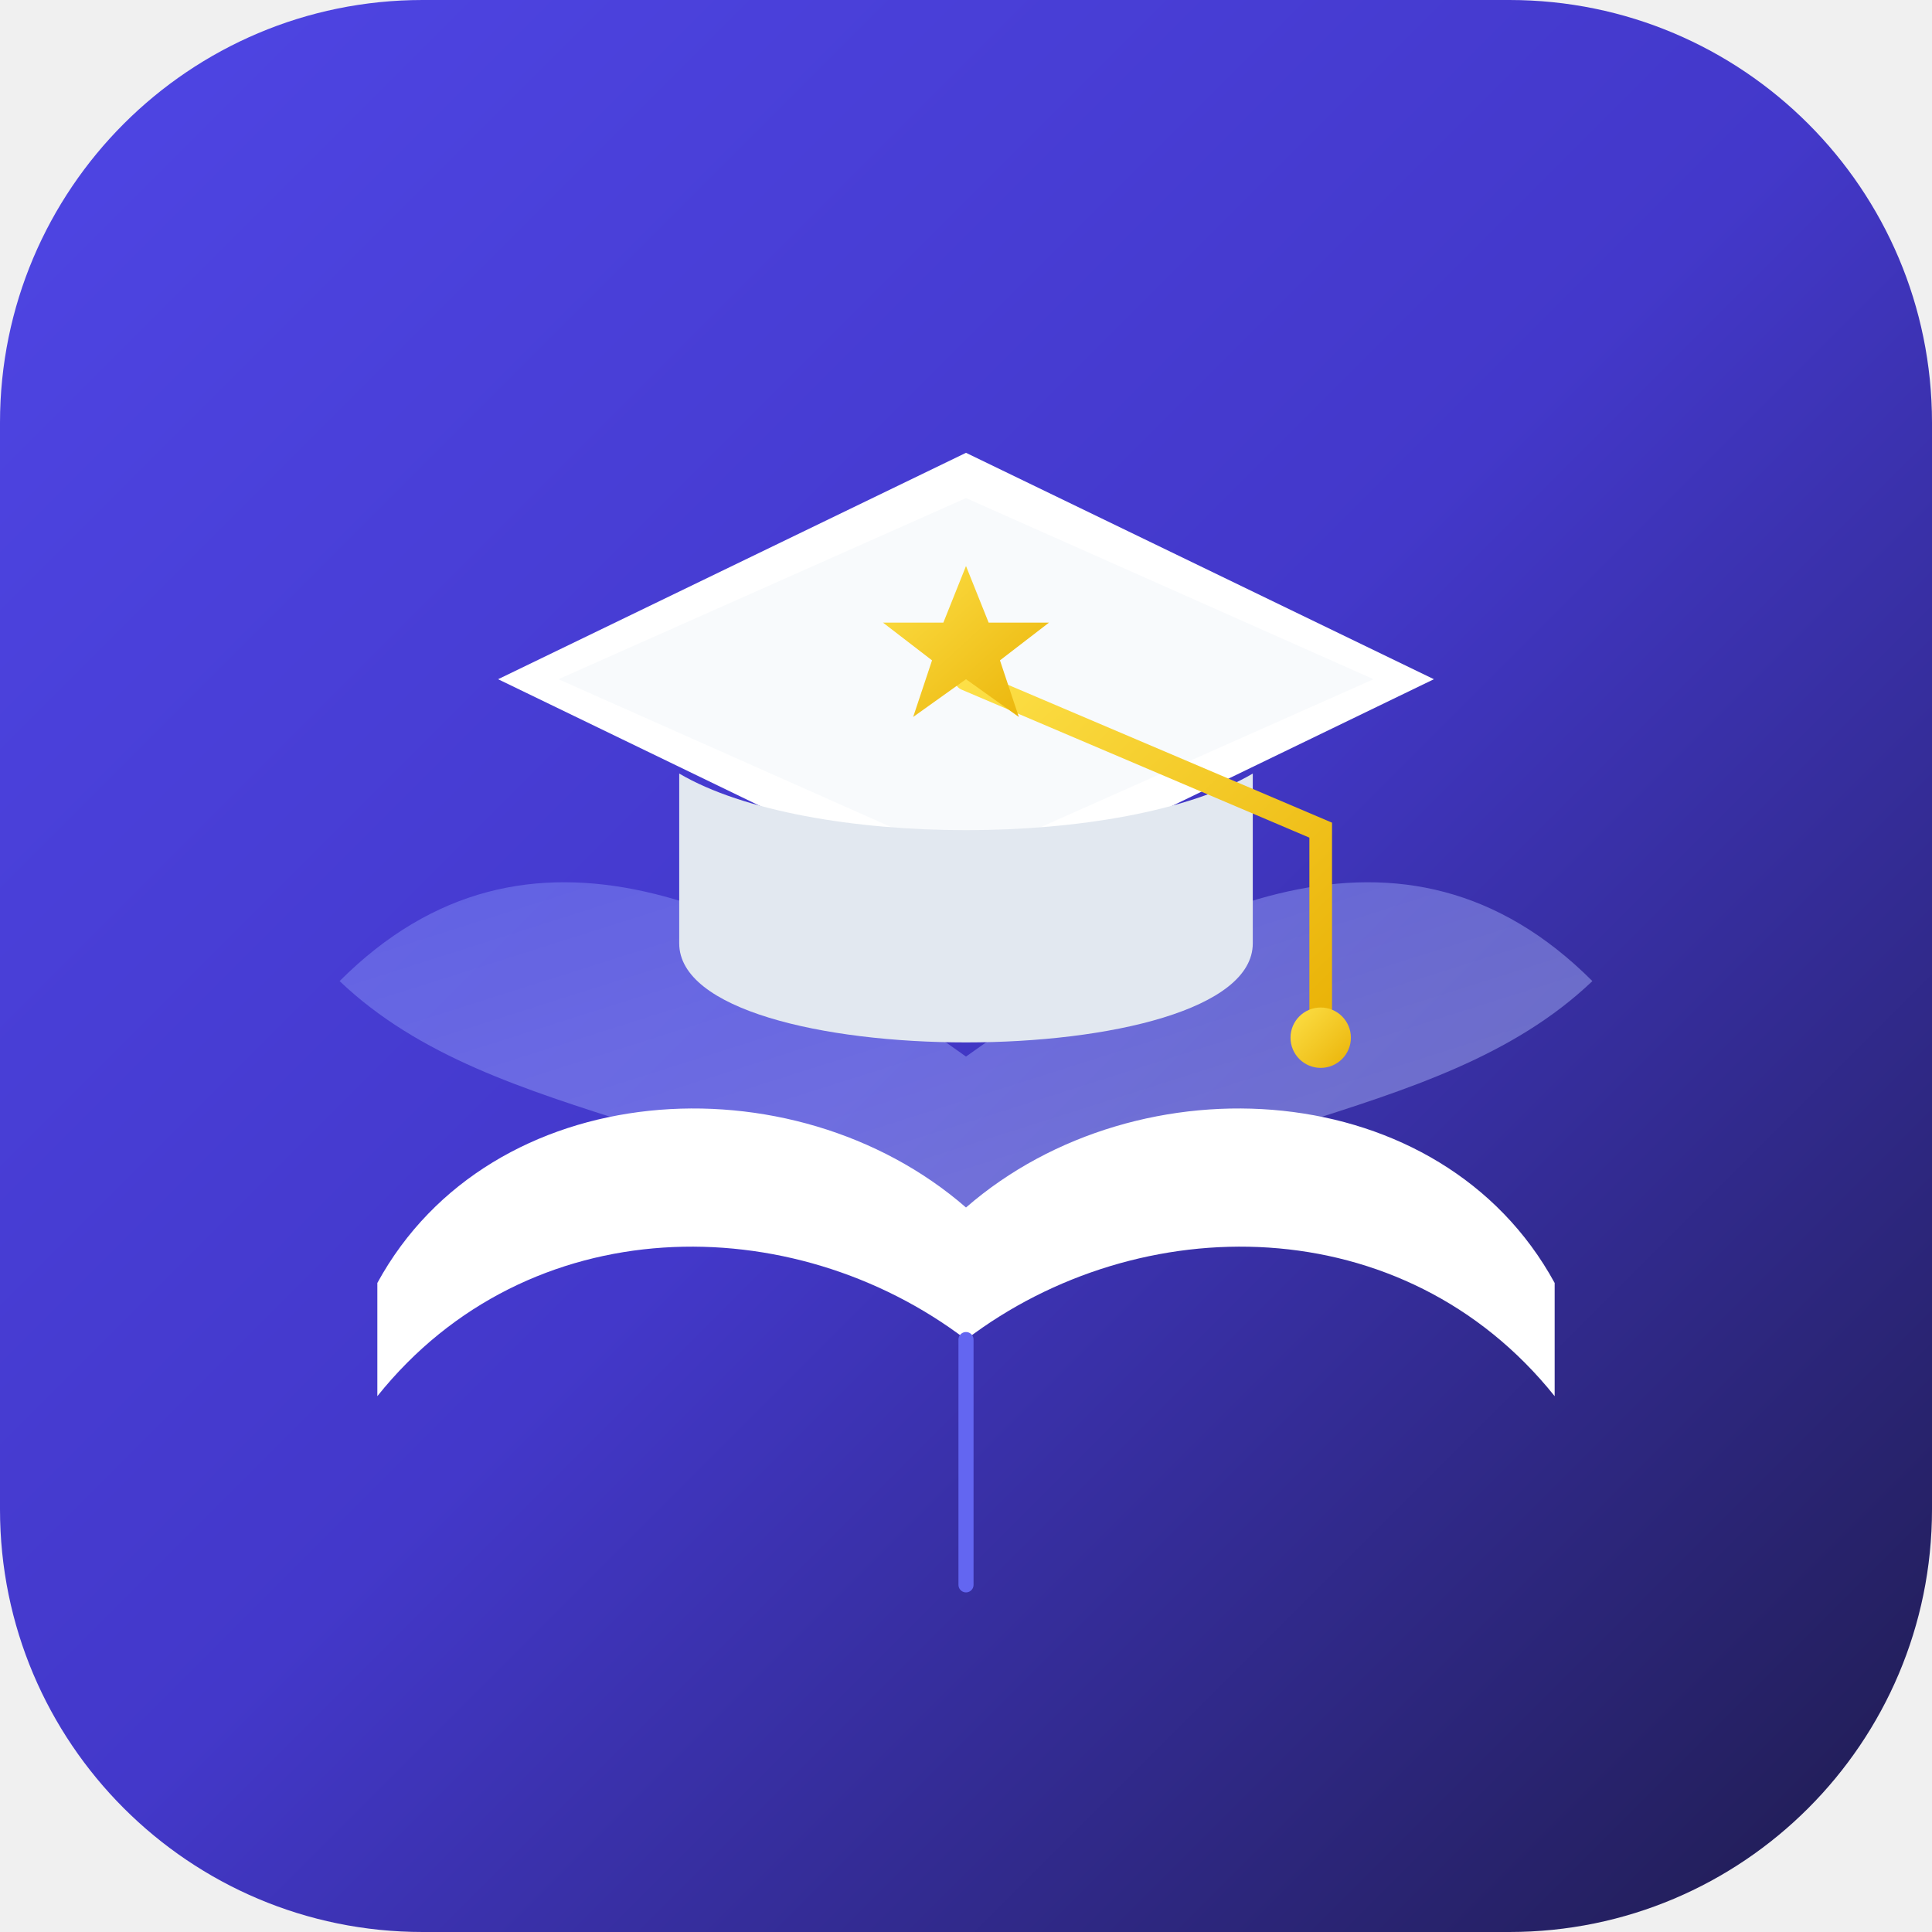
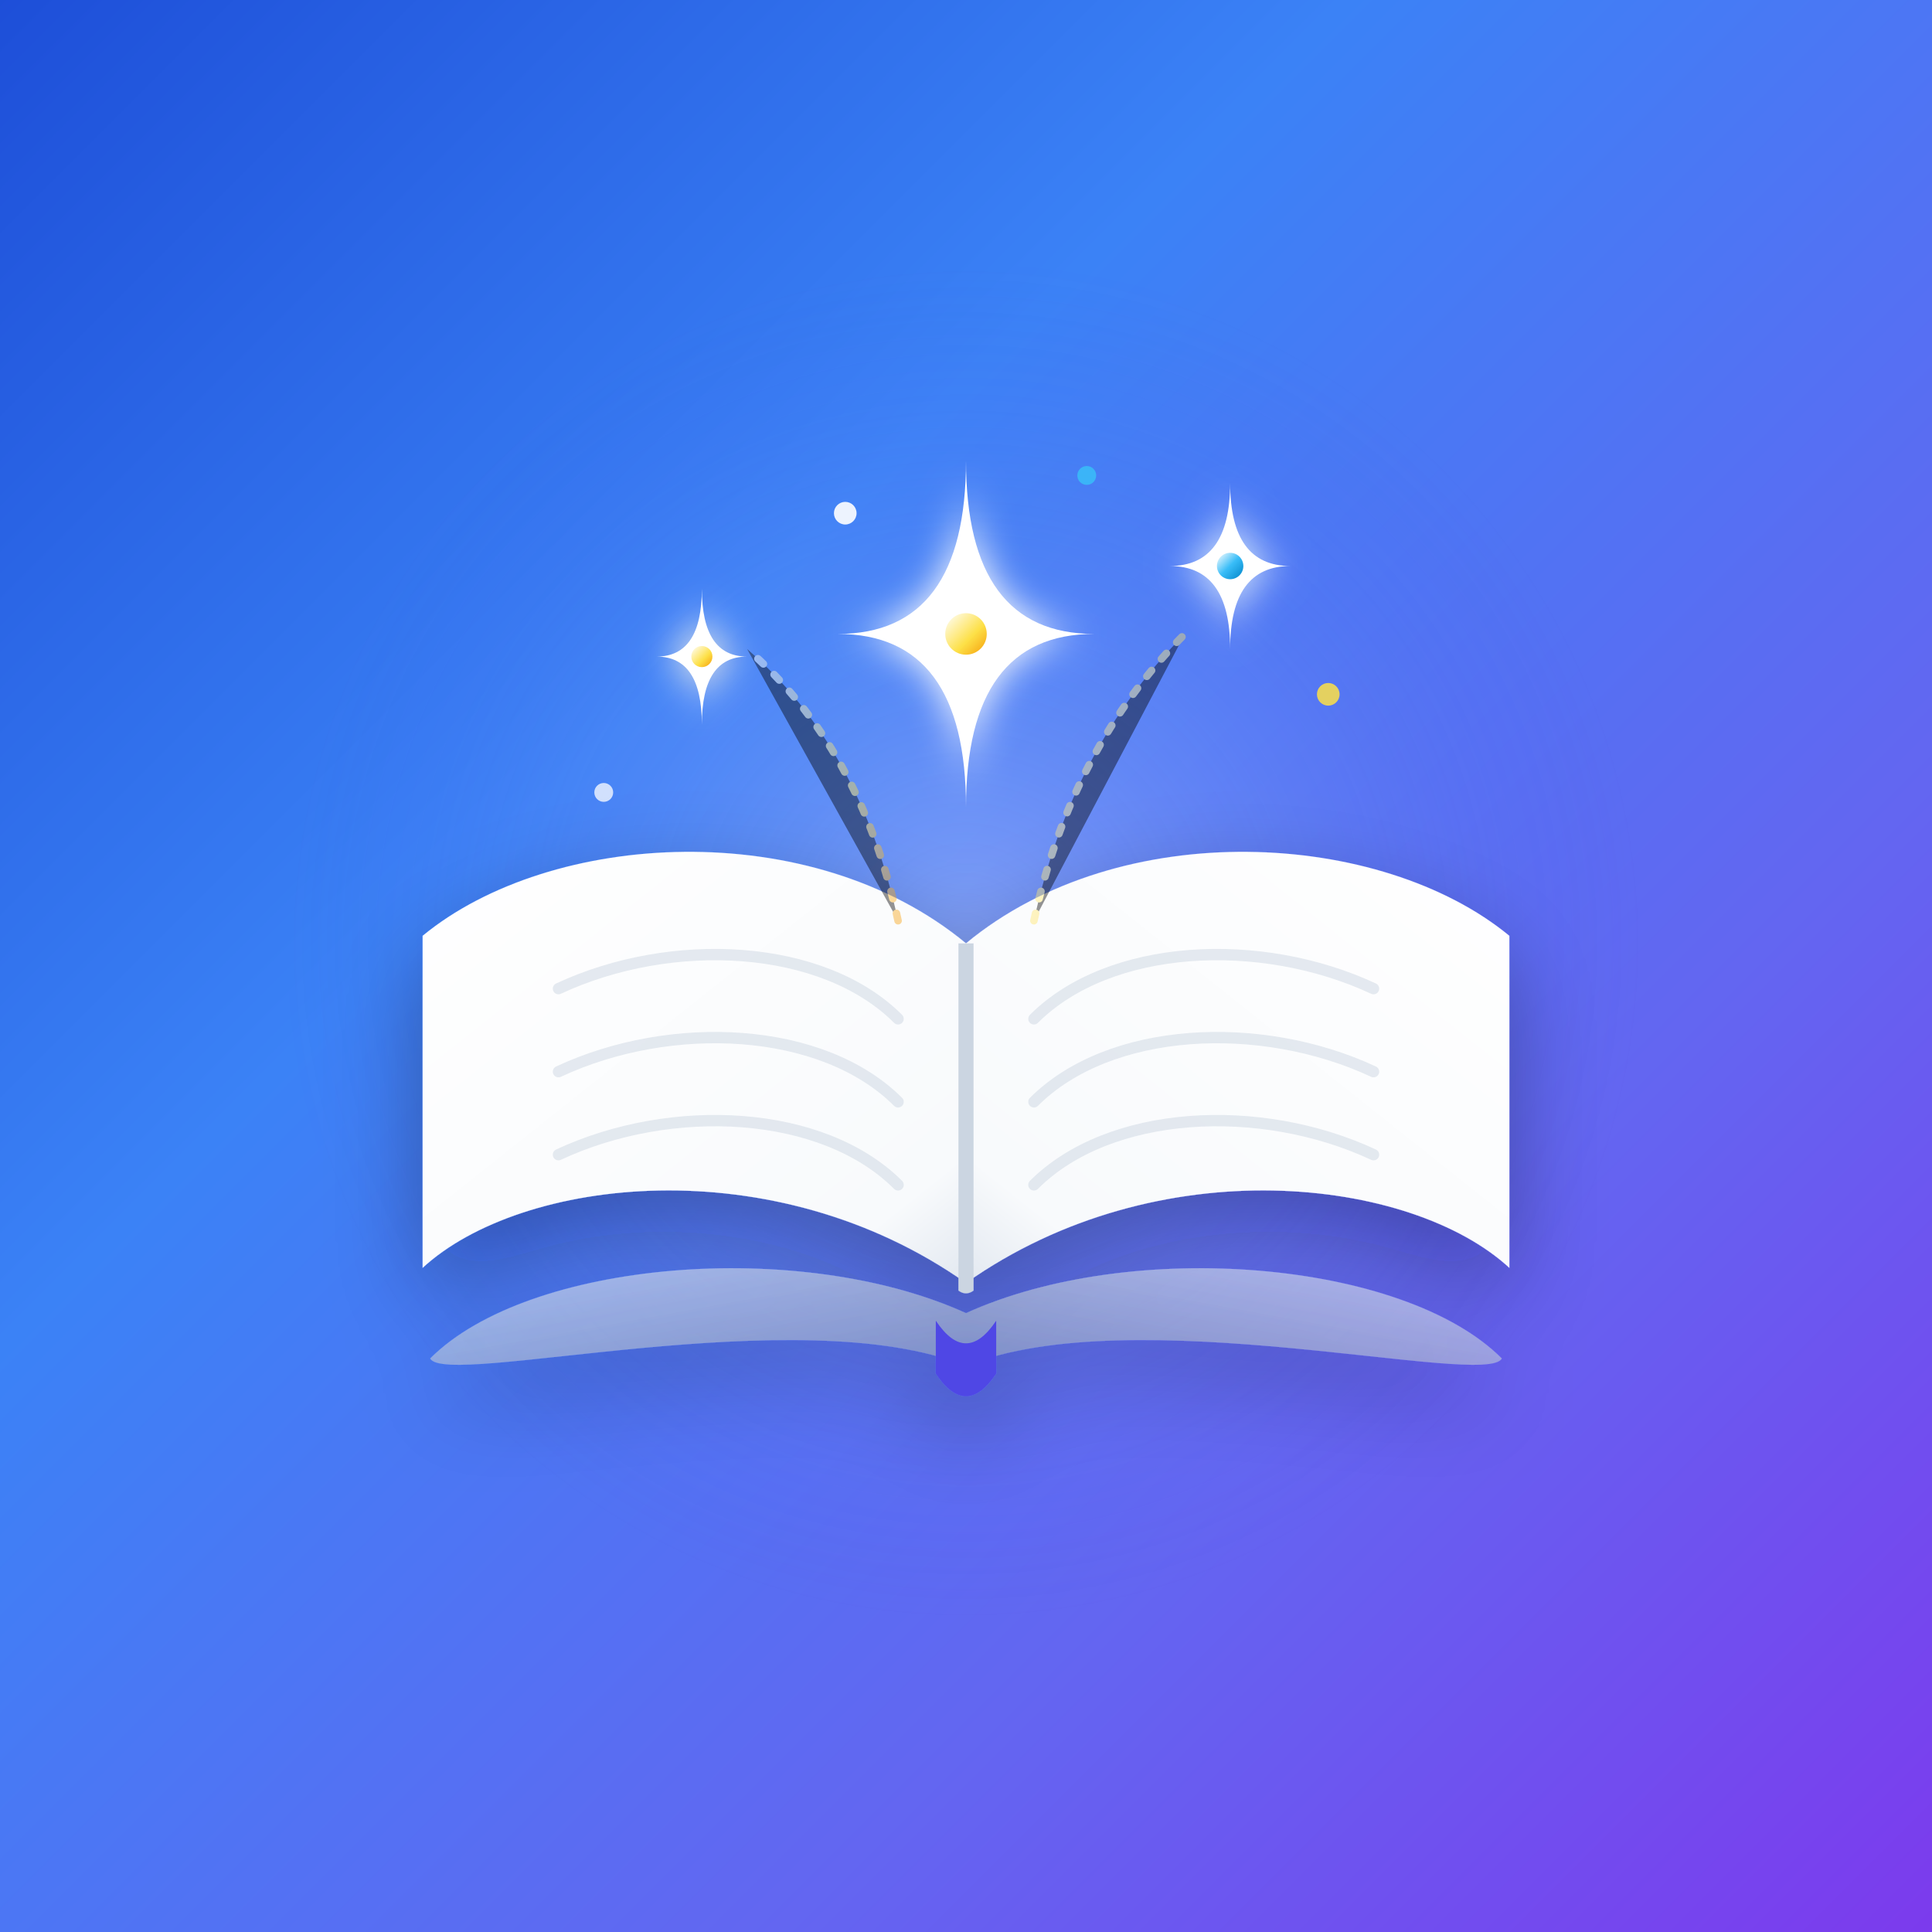
<svg xmlns="http://www.w3.org/2000/svg" viewBox="0 0 512 512" width="512" height="512">
  <defs>
    <linearGradient id="bgGrad" x1="0%" y1="0%" x2="100%" y2="100%">
-       <stop offset="0%" stop-color="#4f46e5" />
-       <stop offset="50%" stop-color="#4338ca" />
-       <stop offset="100%" stop-color="#1e1b4b" />
+       <stop offset="0%" stop-color="#1D4ED8" />
+       <stop offset="35%" stop-color="#3B82F6" />
+       <stop offset="70%" stop-color="#6366F1" />
+       <stop offset="100%" stop-color="#7C3AED" />
    </linearGradient>
-     <linearGradient id="goldGrad" x1="0%" y1="0%" x2="100%" y2="100%">
-       <stop offset="0%" stop-color="#fde047" />
-       <stop offset="100%" stop-color="#eab308" />
+     <radialGradient id="glowGrad" cx="50%" cy="50%" r="50%">
+       <stop offset="0%" stop-color="#FFFFFF" stop-opacity="0.30" />
+       <stop offset="45%" stop-color="#A5B4FC" stop-opacity="0.18" />
+       <stop offset="100%" stop-color="#4F46E5" stop-opacity="0" />
+     </radialGradient>
+     <linearGradient id="leftPageGrad" x1="0%" y1="0%" x2="100%" y2="100%">
+       <stop offset="0%" stop-color="#FFFFFF" />
+       <stop offset="85%" stop-color="#F8FAFC" />
+       <stop offset="100%" stop-color="#E2E8F0" />
    </linearGradient>
-     <linearGradient id="wingGrad" x1="0%" y1="0%" x2="100%" y2="100%">
-       <stop offset="0%" stop-color="#818cf8" />
-       <stop offset="100%" stop-color="#c7d2fe" />
+     <linearGradient id="rightPageGrad" x1="100%" y1="0%" x2="0%" y2="100%">
+       <stop offset="0%" stop-color="#FFFFFF" />
+       <stop offset="85%" stop-color="#F8FAFC" />
+       <stop offset="100%" stop-color="#E2E8F0" />
    </linearGradient>
+     <linearGradient id="leftStackGrad" x1="0%" y1="0%" x2="100%" y2="100%">
+       <stop offset="0%" stop-color="#E2E8F0" />
+       <stop offset="100%" stop-color="#94A3B8" />
+     </linearGradient>
+     <linearGradient id="rightStackGrad" x1="100%" y1="0%" x2="0%" y2="100%">
+       <stop offset="0%" stop-color="#E2E8F0" />
+       <stop offset="100%" stop-color="#94A3B8" />
+     </linearGradient>
+     <linearGradient id="sparkleGrad" x1="0%" y1="0%" x2="100%" y2="100%">
+       <stop offset="0%" stop-color="#FFFFFF" />
+       <stop offset="60%" stop-color="#FDE047" />
+       <stop offset="100%" stop-color="#F59E0B" />
+     </linearGradient>
+     <linearGradient id="cyanSparkleGrad" x1="0%" y1="0%" x2="100%" y2="100%">
+       <stop offset="0%" stop-color="#FFFFFF" />
+       <stop offset="50%" stop-color="#38BDF8" />
+       <stop offset="100%" stop-color="#0284C7" />
+     </linearGradient>
+     <filter id="bookShadow" x="-20%" y="-20%" width="140%" height="140%">
+       <feDropShadow dx="0" dy="10" stdDeviation="12" flood-color="#090d16" flood-opacity="0.32" />
+     </filter>
+     <filter id="sparkleGlow" x="-50%" y="-50%" width="200%" height="200%">
+       <feGaussianBlur in="SourceGraphic" stdDeviation="5" result="blur" />
+       <feMerge>
+         <feMergeNode in="blur" />
+         <feMergeNode in="SourceGraphic" />
+       </feMerge>
+     </filter>
  </defs>
-   <rect width="512" height="512" rx="112" fill="url(#bgGrad)" />
-   <path d="M 90 260 C 140 210, 200 240, 256 280 C 312 240, 372 210, 422 260 C 380 300, 310 295, 256 340 C 202 295, 132 300, 90 260 Z" fill="url(#wingGrad)" opacity="0.45" />
-   <path d="M 256 320 C 210 280, 130 285, 100 340 L 100 370 C 140 320, 210 320, 256 355 C 302 320, 372 320, 412 370 L 412 340 C 382 285, 302 280, 256 320 Z" fill="#ffffff" />
-   <path d="M 256 355 L 256 420" stroke="#6366f1" stroke-width="4" stroke-linecap="round" />
-   <polygon points="256,120 380,180 256,240 132,180" fill="#ffffff" />
-   <polygon points="256,132 364,180 256,228 148,180" fill="#f8fafc" />
-   <path d="M 180 205 L 180 250 C 180 285, 332 285, 332 250 L 332 205 C 298 225, 214 225, 180 205 Z" fill="#e2e8f0" />
-   <path d="M 256 180 L 350 220 L 350 270" fill="none" stroke="url(#goldGrad)" stroke-width="6" stroke-linecap="round" />
-   <circle cx="350" cy="275" r="8" fill="url(#goldGrad)" />
-   <polygon points="256,150 262,165 278,165 265,175 270,190 256,180 242,190 247,175 234,165 250,165" fill="url(#goldGrad)" />
+   <rect width="512" height="512" fill="url(#bgGrad)" />
+   <circle cx="256" cy="250" r="180" fill="url(#glowGrad)" />
+   <g filter="url(#bookShadow)">
+     <path d="M 256 348 C 212 328, 140 334, 114 360 C 118 368, 212 344, 256 362 Z" fill="url(#leftStackGrad)" opacity="0.6" />
+     <path d="M 256 348 C 300 328, 372 334, 398 360 C 394 368, 300 344, 256 362 Z" fill="url(#rightStackGrad)" opacity="0.6" />
+     <path d="M 248 350 Q 256 362 264 350 L 264 364 Q 256 376 248 364 Z" fill="#4F46E5" />
+     <path d="M 256 340 C 205 304, 138 312, 112 336 C 112 262, 112 254, 112 248 C 146 220, 215 216, 256 250 Z" fill="url(#leftPageGrad)" />
+     <path d="M 256 340 C 307 304, 374 312, 400 336 C 400 262, 400 254, 400 248 C 366 220, 297 216, 256 250 Z" fill="url(#rightPageGrad)" />
+     <path d="M 254 250 L 254 342 C 255.3 343 256.7 343 258 342 L 258 250 Z" fill="#CBD5E1" />
+     <path d="M 148 262 C 178 248, 218 250, 238 270" stroke="#CBD5E1" stroke-width="3" stroke-linecap="round" fill="none" opacity="0.5" />
+     <path d="M 148 284 C 178 270, 218 272, 238 292" stroke="#CBD5E1" stroke-width="3" stroke-linecap="round" fill="none" opacity="0.5" />
+     <path d="M 148 306 C 178 292, 218 294, 238 314" stroke="#CBD5E1" stroke-width="3" stroke-linecap="round" fill="none" opacity="0.5" />
+     <path d="M 364 262 C 334 248, 294 250, 274 270" stroke="#CBD5E1" stroke-width="3" stroke-linecap="round" fill="none" opacity="0.5" />
+     <path d="M 364 284 C 334 270, 294 272, 274 292" stroke="#CBD5E1" stroke-width="3" stroke-linecap="round" fill="none" opacity="0.5" />
+     <path d="M 364 306 C 334 292, 294 294, 274 314" stroke="#CBD5E1" stroke-width="3" stroke-linecap="round" fill="none" opacity="0.5" />
+   </g>
+   <g opacity="0.7">
+     <path d="M 256 244 Q 256 198 256 160" stroke="url(#cyanSparkleGrad)" stroke-width="3" stroke-dasharray="2 4" stroke-linecap="round" />
+     <path d="M 238 244 Q 228 198 198 172" stroke="url(#sparkleGrad)" stroke-width="2" stroke-dasharray="2 4" stroke-linecap="round" opacity="0.6" />
+     <path d="M 274 244 Q 284 198 314 168" stroke="url(#sparkleGrad)" stroke-width="2" stroke-dasharray="2 4" stroke-linecap="round" opacity="0.6" />
+   </g>
+   <g filter="url(#sparkleGlow)">
+     <path d="M 256 122 Q 256 168 290 168 Q 256 168 256 214 Q 256 168 222 168 Q 256 168 256 122 Z" fill="#FFFFFF" />
+     <circle cx="256" cy="168" r="5.5" fill="url(#sparkleGrad)" />
+   </g>
+   <g filter="url(#sparkleGlow)">
+     <path d="M 326 128 Q 326 150 342 150 Q 326 150 326 172 Q 326 150 310 150 Q 326 150 326 128 Z" fill="#FFFFFF" />
+     <circle cx="326" cy="150" r="3.5" fill="url(#cyanSparkleGrad)" />
+   </g>
+   <g filter="url(#sparkleGlow)">
+     <path d="M 186 156 Q 186 174 198 174 Q 186 174 186 192 Q 186 174 174 174 Q 186 174 186 156 Z" fill="#FFFFFF" />
+     <circle cx="186" cy="174" r="2.8" fill="url(#sparkleGrad)" />
+   </g>
+   <circle cx="224" cy="136" r="3" fill="#FFFFFF" opacity="0.9" />
+   <circle cx="288" cy="126" r="2.5" fill="#38BDF8" opacity="0.85" />
+   <circle cx="352" cy="184" r="3" fill="#FDE047" opacity="0.85" />
+   <circle cx="160" cy="210" r="2.5" fill="#FFFFFF" opacity="0.75" />
</svg>
